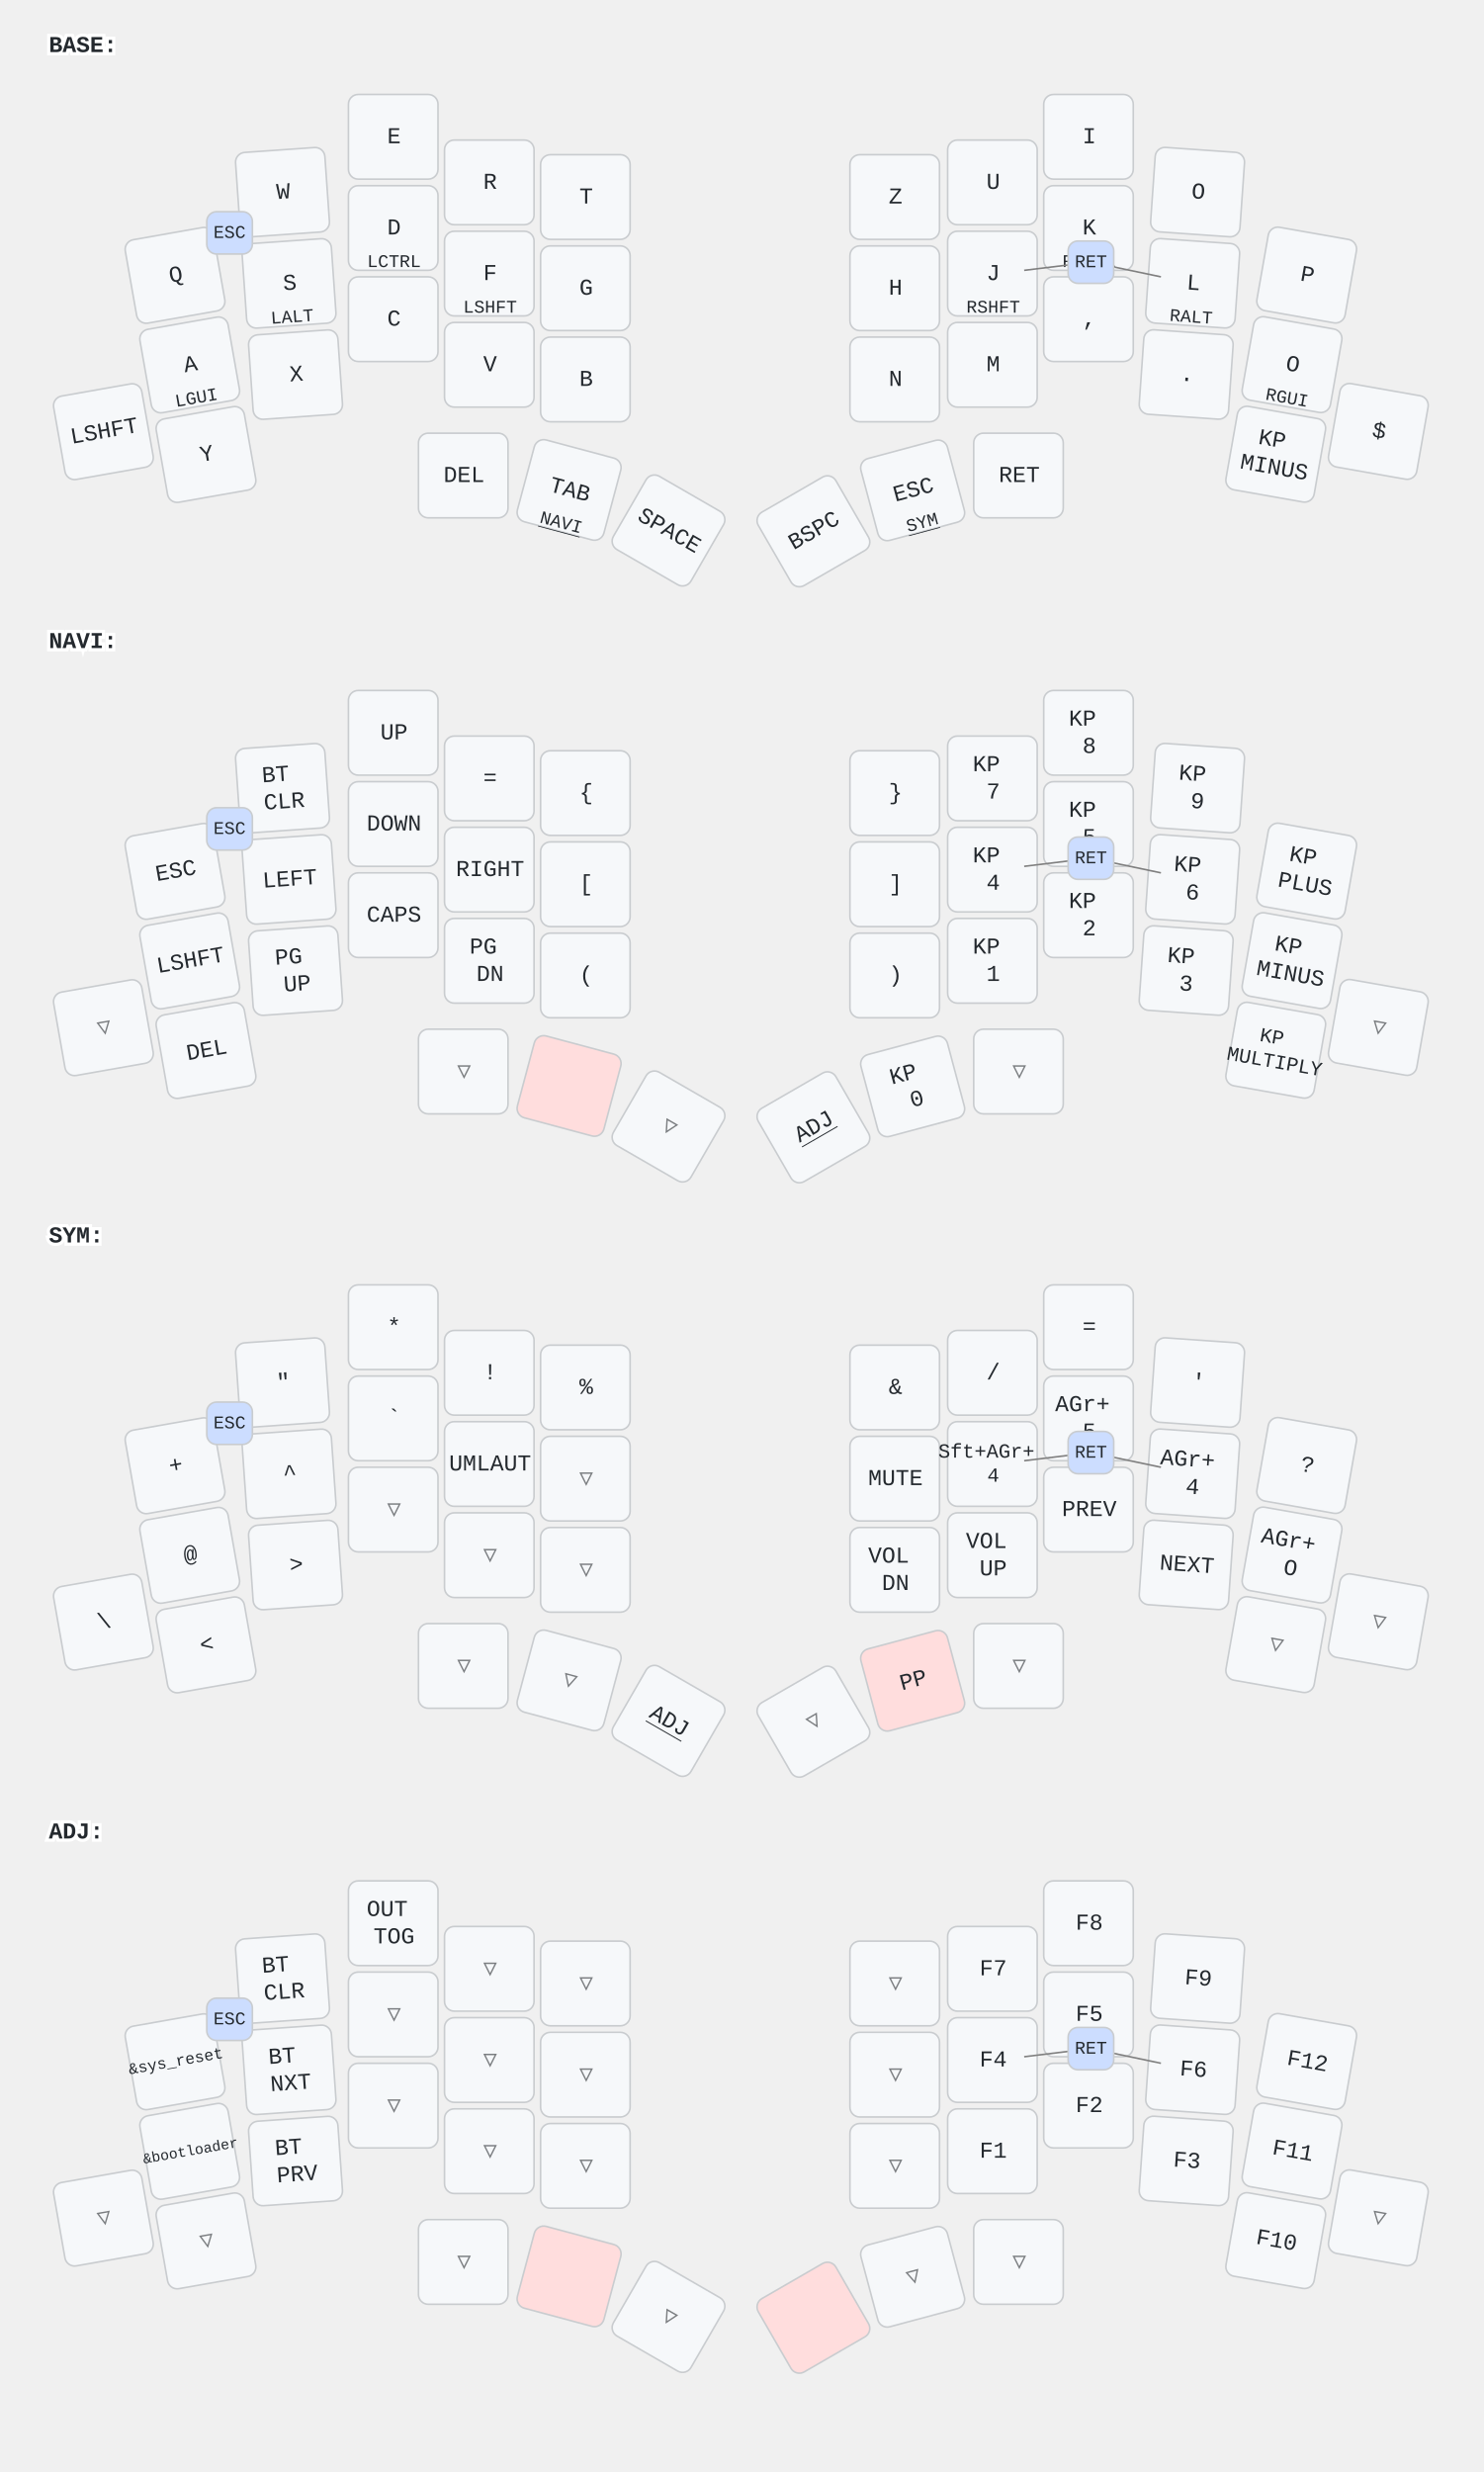
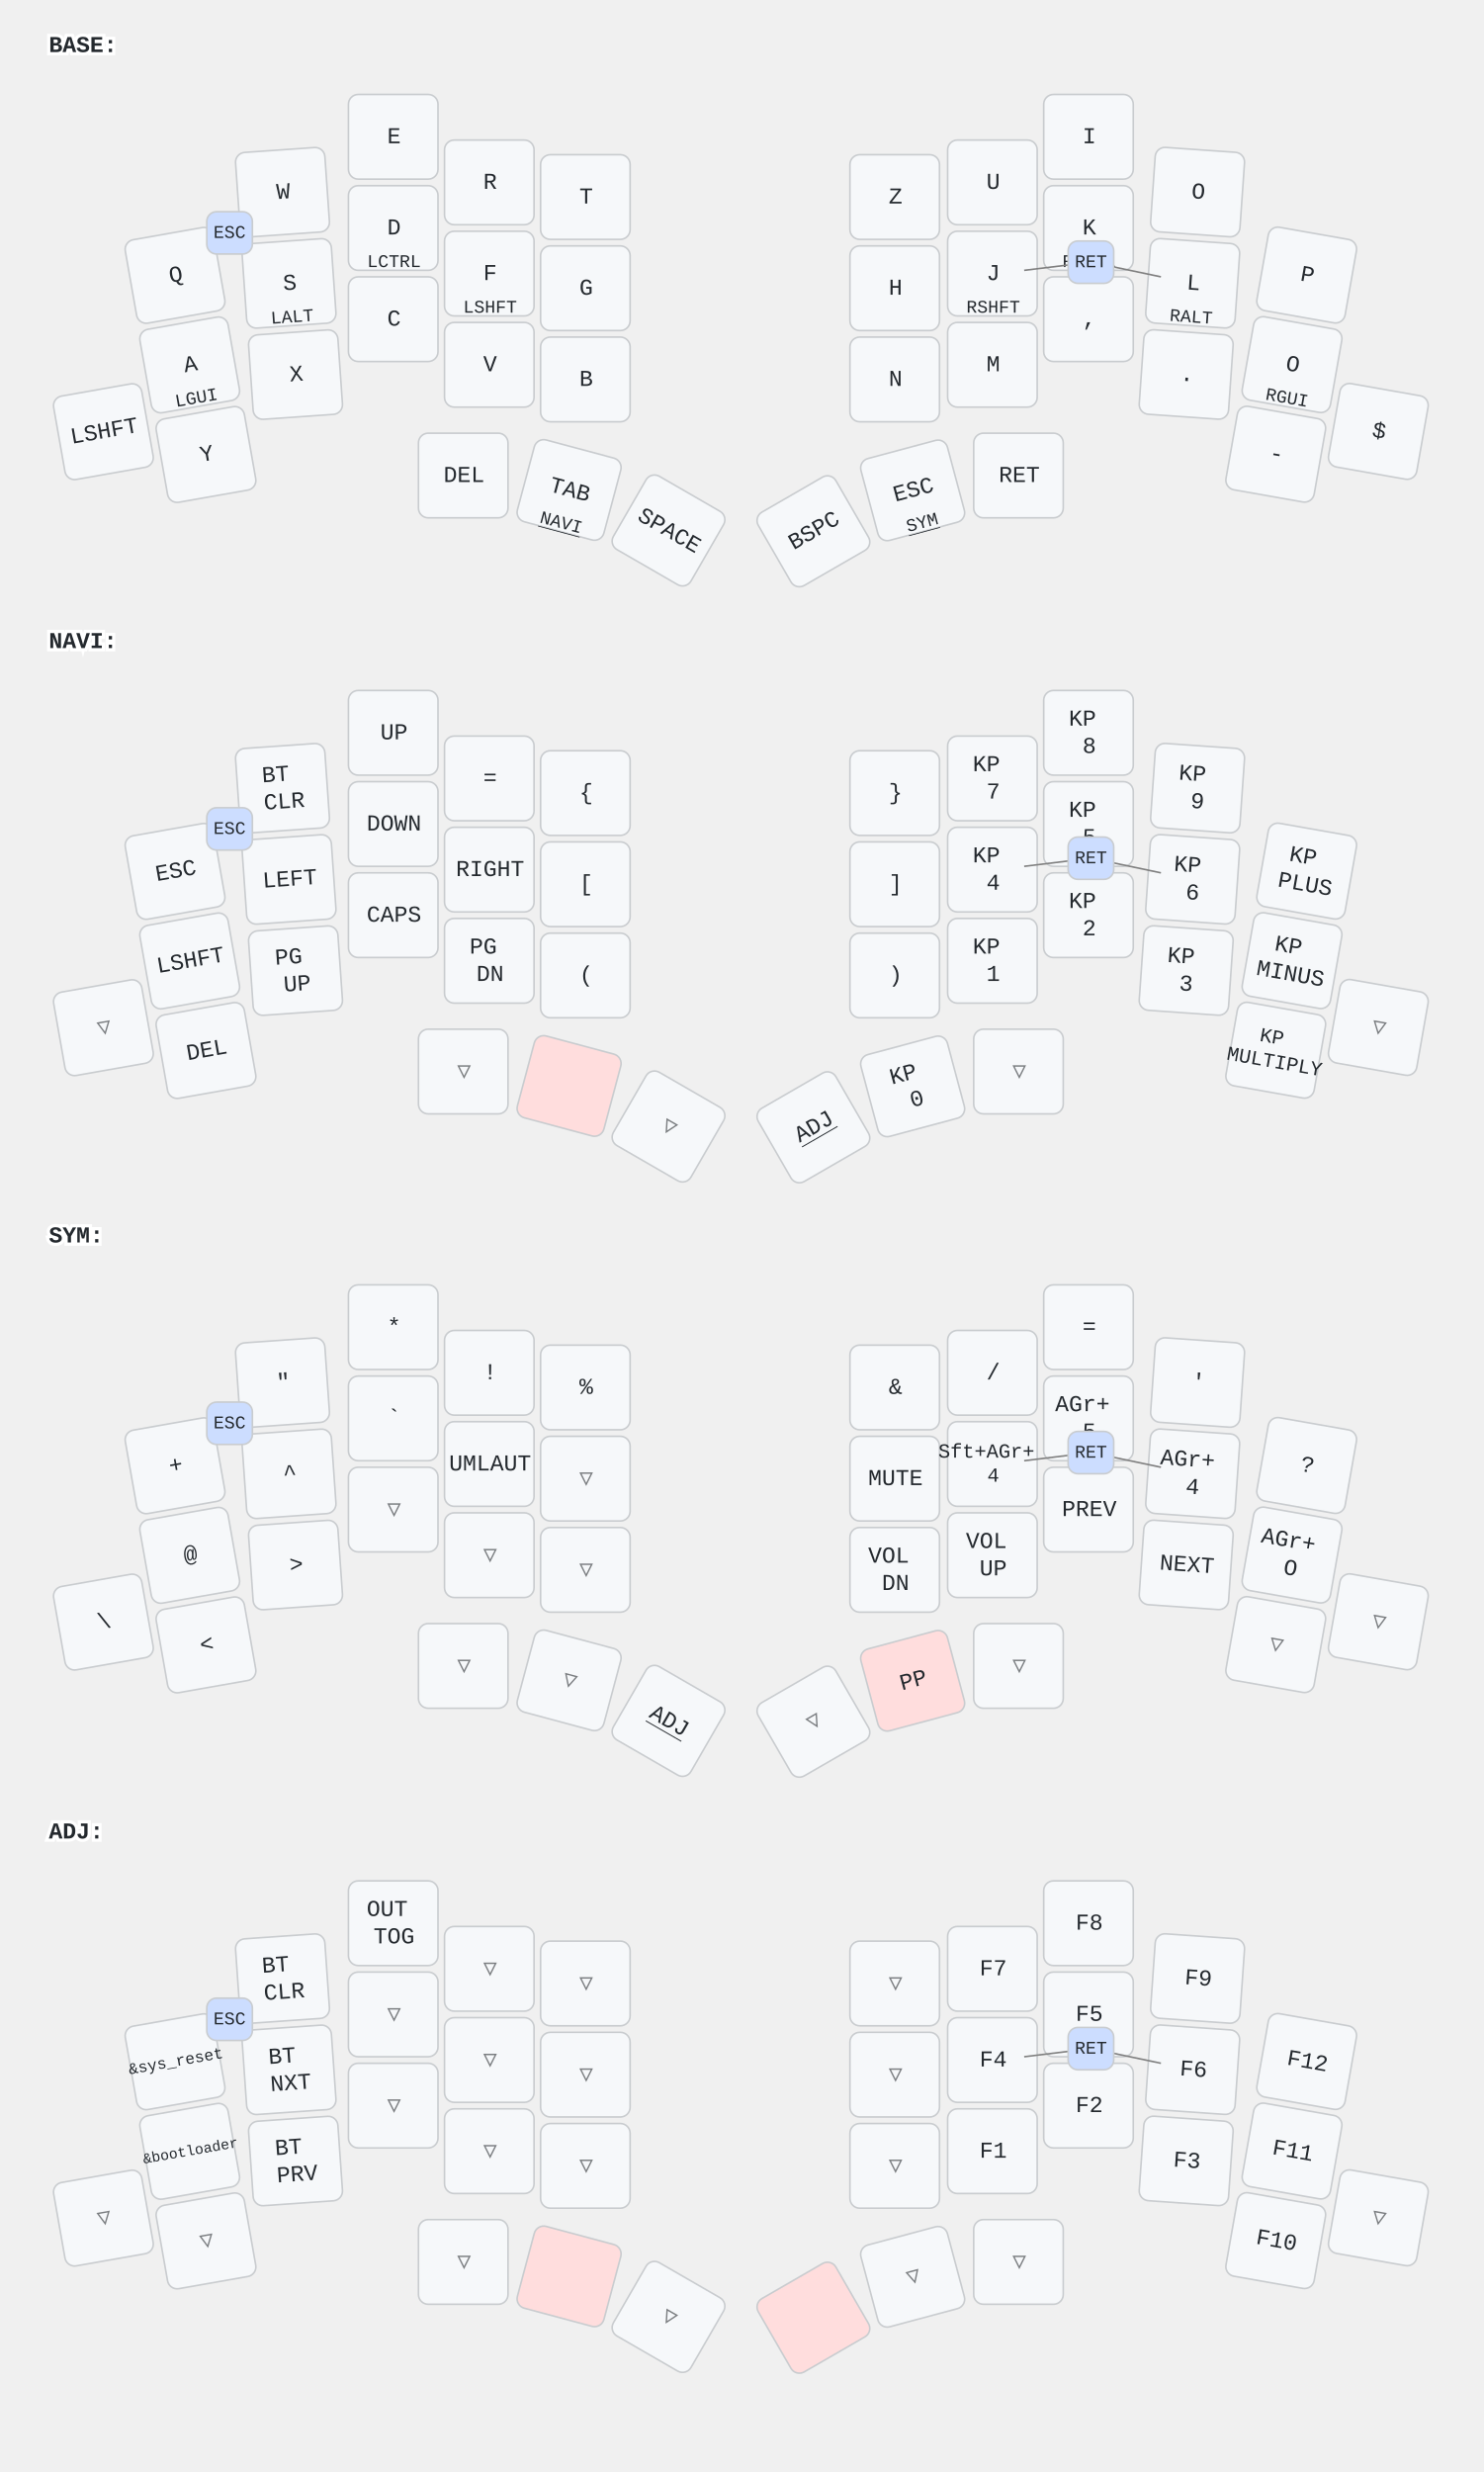
<svg xmlns="http://www.w3.org/2000/svg" width="911" height="1518" viewBox="0 0 911 1518" class="keymap">
  <style>/* inherit to force styles through use tags */
svg path {
    fill: inherit;
}

/* font and background color specifications */
svg.keymap {
    font-family: SFMono-Regular,Consolas,Liberation Mono,Menlo,monospace;
    font-size: 14px;
    font-kerning: normal;
    text-rendering: optimizeLegibility;
    fill: #24292e;
}

/* default key styling */
rect.key {
    fill: #f6f8fa;
}

rect.key, rect.combo {
    stroke: #c9cccf;
    stroke-width: 1;
}

/* default key side styling, only used is draw_key_sides is set */
rect.side {
    filter: brightness(90%);
}

/* color accent for combo boxes */
rect.combo, rect.combo-separate {
    fill: #cdf;
}

/* color accent for held keys */
rect.held, rect.combo.held {
    fill: #fdd;
}

/* color accent for ghost (optional) keys */
rect.ghost, rect.combo.ghost {
    stroke-dasharray: 4, 4;
    stroke-width: 2;
}

text {
    text-anchor: middle;
    dominant-baseline: middle;
}

/* styling for layer labels */
text.label {
    font-weight: bold;
    text-anchor: start;
    stroke: white;
    stroke-width: 4;
    paint-order: stroke;
}

/* styling for optional footer */
text.footer {
    text-anchor: end;
    dominant-baseline: auto;
    stroke: white;
    stroke-width: 4;
    paint-order: stroke;
}

/* styling for combo tap, and key hold/shifted label text */
text.combo, text.hold, text.shifted {
    font-size: 11px;
}

text.hold {
    text-anchor: middle;
    dominant-baseline: auto;
}

text.shifted {
    text-anchor: middle;
    dominant-baseline: hanging;
}

text.layer-activator {
    text-decoration: underline;
}

/* styling for hold/shifted label text in combo box */
text.combo.hold, text.combo.shifted {
    font-size: 8px;
}

/* lighter symbol for transparent keys */
text.trans {
    fill: #7b7e81;
}

/* styling for combo dendrons */
path.combo {
    stroke-width: 1;
    stroke: gray;
    fill: none;
}

/* Start Tabler Icons Cleanup */
/* cannot use height/width with glyphs */
.icon-tabler &gt; path {
    fill: inherit;
    stroke: inherit;
    stroke-width: 2;
}
/* hide tabler's default box */
.icon-tabler &gt; path[stroke="none"][fill="none"] {
    visibility: hidden;
}
/* End Tabler Icons Cleanup */
</style>
  <g transform="translate(30, 0)" class="layer-BASE">
    <text x="0" y="28" class="label" id="BASE">BASE:</text>
    <g transform="translate(0, 56)">
      <g transform="translate(78, 113) rotate(-10.0)" class="key keypos-0">
        <rect rx="6" ry="6" x="-28" y="-26" width="55" height="52" class="key" />
        <text x="0" y="0" class="key tap">Q</text>
      </g>
      <g transform="translate(144, 62) rotate(-4.0)" class="key keypos-1">
        <rect rx="6" ry="6" x="-28" y="-26" width="55" height="52" class="key" />
        <text x="0" y="0" class="key tap">W</text>
      </g>
      <g transform="translate(212, 28)" class="key keypos-2">
        <rect rx="6" ry="6" x="-28" y="-26" width="55" height="52" class="key" />
        <text x="0" y="0" class="key tap">E</text>
      </g>
      <g transform="translate(271, 56)" class="key keypos-3">
        <rect rx="6" ry="6" x="-28" y="-26" width="55" height="52" class="key" />
        <text x="0" y="0" class="key tap">R</text>
      </g>
      <g transform="translate(330, 65)" class="key keypos-4">
        <rect rx="6" ry="6" x="-28" y="-26" width="55" height="52" class="key" />
        <text x="0" y="0" class="key tap">T</text>
      </g>
      <g transform="translate(520, 65)" class="key keypos-5">
        <rect rx="6" ry="6" x="-28" y="-26" width="55" height="52" class="key" />
        <text x="0" y="0" class="key tap">Z</text>
      </g>
      <g transform="translate(580, 56)" class="key keypos-6">
        <rect rx="6" ry="6" x="-28" y="-26" width="55" height="52" class="key" />
        <text x="0" y="0" class="key tap">U</text>
      </g>
      <g transform="translate(639, 28)" class="key keypos-7">
        <rect rx="6" ry="6" x="-28" y="-26" width="55" height="52" class="key" />
        <text x="0" y="0" class="key tap">I</text>
      </g>
      <g transform="translate(706, 62) rotate(4.0)" class="key keypos-8">
        <rect rx="6" ry="6" x="-28" y="-26" width="55" height="52" class="key" />
        <text x="0" y="0" class="key tap">O</text>
      </g>
      <g transform="translate(773, 113) rotate(10.0)" class="key keypos-9">
        <rect rx="6" ry="6" x="-28" y="-26" width="55" height="52" class="key" />
        <text x="0" y="0" class="key tap">P</text>
      </g>
      <g transform="translate(87, 168) rotate(-10.0)" class="key keypos-10">
        <rect rx="6" ry="6" x="-28" y="-26" width="55" height="52" class="key" />
        <text x="0" y="0" class="key tap">A</text>
        <text x="0" y="24" class="key hold">LGUI</text>
      </g>
      <g transform="translate(148, 118) rotate(-4.0)" class="key keypos-11">
        <rect rx="6" ry="6" x="-28" y="-26" width="55" height="52" class="key" />
        <text x="0" y="0" class="key tap">S</text>
        <text x="0" y="24" class="key hold">LALT</text>
      </g>
      <g transform="translate(212, 84)" class="key keypos-12">
        <rect rx="6" ry="6" x="-28" y="-26" width="55" height="52" class="key" />
        <text x="0" y="0" class="key tap">D</text>
        <text x="0" y="24" class="key hold">LCTRL</text>
      </g>
      <g transform="translate(271, 112)" class="key keypos-13">
        <rect rx="6" ry="6" x="-28" y="-26" width="55" height="52" class="key" />
        <text x="0" y="0" class="key tap">F</text>
        <text x="0" y="24" class="key hold">LSHFT</text>
      </g>
      <g transform="translate(330, 121)" class="key keypos-14">
        <rect rx="6" ry="6" x="-28" y="-26" width="55" height="52" class="key" />
        <text x="0" y="0" class="key tap">G</text>
      </g>
      <g transform="translate(520, 121)" class="key keypos-15">
        <rect rx="6" ry="6" x="-28" y="-26" width="55" height="52" class="key" />
        <text x="0" y="0" class="key tap">H</text>
      </g>
      <g transform="translate(580, 112)" class="key keypos-16">
        <rect rx="6" ry="6" x="-28" y="-26" width="55" height="52" class="key" />
        <text x="0" y="0" class="key tap">J</text>
        <text x="0" y="24" class="key hold">RSHFT</text>
      </g>
      <g transform="translate(639, 84)" class="key keypos-17">
        <rect rx="6" ry="6" x="-28" y="-26" width="55" height="52" class="key" />
        <text x="0" y="0" class="key tap">K</text>
        <text x="0" y="24" class="key hold">RCTRL</text>
      </g>
      <g transform="translate(703, 118) rotate(4.0)" class="key keypos-18">
        <rect rx="6" ry="6" x="-28" y="-26" width="55" height="52" class="key" />
        <text x="0" y="0" class="key tap">L</text>
        <text x="0" y="24" class="key hold">RALT</text>
      </g>
      <g transform="translate(764, 168) rotate(10.0)" class="key keypos-19">
        <rect rx="6" ry="6" x="-28" y="-26" width="55" height="52" class="key" />
        <text x="0" y="0" class="key tap">O</text>
        <text x="0" y="24" class="key hold">RGUI</text>
      </g>
      <g transform="translate(34, 209) rotate(-10.0)" class="key keypos-20">
        <rect rx="6" ry="6" x="-28" y="-26" width="55" height="52" class="key" />
        <text x="0" y="0" class="key tap">LSHFT</text>
      </g>
      <g transform="translate(97, 223) rotate(-10.0)" class="key keypos-21">
        <rect rx="6" ry="6" x="-28" y="-26" width="55" height="52" class="key" />
        <text x="0" y="0" class="key tap">Y</text>
      </g>
      <g transform="translate(152, 174) rotate(-4.0)" class="key keypos-22">
        <rect rx="6" ry="6" x="-28" y="-26" width="55" height="52" class="key" />
        <text x="0" y="0" class="key tap">X</text>
      </g>
      <g transform="translate(212, 140)" class="key keypos-23">
        <rect rx="6" ry="6" x="-28" y="-26" width="55" height="52" class="key" />
        <text x="0" y="0" class="key tap">C</text>
      </g>
      <g transform="translate(271, 168)" class="key keypos-24">
        <rect rx="6" ry="6" x="-28" y="-26" width="55" height="52" class="key" />
        <text x="0" y="0" class="key tap">V</text>
      </g>
      <g transform="translate(330, 177)" class="key keypos-25">
        <rect rx="6" ry="6" x="-28" y="-26" width="55" height="52" class="key" />
        <text x="0" y="0" class="key tap">B</text>
      </g>
      <g transform="translate(520, 177)" class="key keypos-26">
        <rect rx="6" ry="6" x="-28" y="-26" width="55" height="52" class="key" />
        <text x="0" y="0" class="key tap">N</text>
      </g>
      <g transform="translate(580, 168)" class="key keypos-27">
        <rect rx="6" ry="6" x="-28" y="-26" width="55" height="52" class="key" />
        <text x="0" y="0" class="key tap">M</text>
      </g>
      <g transform="translate(639, 140)" class="key keypos-28">
        <rect rx="6" ry="6" x="-28" y="-26" width="55" height="52" class="key" />
        <text x="0" y="0" class="key tap">,</text>
      </g>
      <g transform="translate(699, 174) rotate(4.0)" class="key keypos-29">
        <rect rx="6" ry="6" x="-28" y="-26" width="55" height="52" class="key" />
        <text x="0" y="0" class="key tap">.</text>
      </g>
      <g transform="translate(754, 223) rotate(10.0)" class="key keypos-30">
        <rect rx="6" ry="6" x="-28" y="-26" width="55" height="52" class="key" />
-         <text x="0" y="0" class="key tap">
-           <tspan x="0" dy="-0.6em">KP</tspan>
-           <tspan x="0" dy="1.2em">MINUS</tspan>
-         </text>
+         <text x="0" y="0" class="key tap">-</text>
      </g>
      <g transform="translate(817, 209) rotate(10.0)" class="key keypos-31">
        <rect rx="6" ry="6" x="-28" y="-26" width="55" height="52" class="key" />
        <text x="0" y="0" class="key tap">$</text>
      </g>
      <g transform="translate(255, 236)" class="key keypos-32">
        <rect rx="6" ry="6" x="-28" y="-26" width="55" height="52" class="key" />
        <text x="0" y="0" class="key tap">DEL</text>
      </g>
      <g transform="translate(320, 245) rotate(15.0)" class="key keypos-33">
        <rect rx="6" ry="6" x="-28" y="-26" width="55" height="52" class="key" />
        <text x="0" y="0" class="key tap">TAB</text>
        <a href="#NAVI">
          <text x="0" y="24" class="key hold layer-activator">NAVI</text>
        </a>
      </g>
      <g transform="translate(381, 270) rotate(30.0)" class="key keypos-34">
        <rect rx="6" ry="6" x="-28" y="-26" width="55" height="52" class="key" />
        <text x="0" y="0" class="key tap">SPACE</text>
      </g>
      <g transform="translate(470, 270) rotate(-30.0)" class="key keypos-35">
        <rect rx="6" ry="6" x="-28" y="-26" width="55" height="52" class="key" />
        <text x="0" y="0" class="key tap">BSPC</text>
      </g>
      <g transform="translate(531, 245) rotate(-15.0)" class="key keypos-36">
        <rect rx="6" ry="6" x="-28" y="-26" width="55" height="52" class="key" />
        <text x="0" y="0" class="key tap">ESC</text>
        <a href="#SYM">
          <text x="0" y="24" class="key hold layer-activator">SYM</text>
        </a>
      </g>
      <g transform="translate(596, 236)" class="key keypos-37">
        <rect rx="6" ry="6" x="-28" y="-26" width="55" height="52" class="key" />
        <text x="0" y="0" class="key tap">RET</text>
      </g>
      <g class="combo combopos-0">
        <rect rx="6" ry="6" x="97" y="74" width="28" height="26" class="combo" />
        <text x="111" y="87" class="combo tap">ESC</text>
      </g>
      <g class="combo combopos-1">
        <path d="M640,105 l-41,5" class="combo" />
        <path d="M640,105 l43,9" class="combo" />
        <rect rx="6" ry="6" x="626" y="92" width="28" height="26" class="combo" />
        <text x="640" y="105" class="combo tap">RET</text>
      </g>
    </g>
  </g>
  <g transform="translate(30, 366)" class="layer-NAVI">
    <text x="0" y="28" class="label" id="NAVI">NAVI:</text>
    <g transform="translate(0, 56)">
      <g transform="translate(78, 113) rotate(-10.0)" class="key keypos-0">
        <rect rx="6" ry="6" x="-28" y="-26" width="55" height="52" class="key" />
        <text x="0" y="0" class="key tap">ESC</text>
      </g>
      <g transform="translate(144, 62) rotate(-4.0)" class="key keypos-1">
        <rect rx="6" ry="6" x="-28" y="-26" width="55" height="52" class="key" />
        <text x="0" y="0" class="key tap">
          <tspan x="0" dy="-0.6em">BT</tspan>
          <tspan x="0" dy="1.2em">CLR</tspan>
        </text>
      </g>
      <g transform="translate(212, 28)" class="key keypos-2">
        <rect rx="6" ry="6" x="-28" y="-26" width="55" height="52" class="key" />
        <text x="0" y="0" class="key tap">UP</text>
      </g>
      <g transform="translate(271, 56)" class="key keypos-3">
        <rect rx="6" ry="6" x="-28" y="-26" width="55" height="52" class="key" />
        <text x="0" y="0" class="key tap">=</text>
      </g>
      <g transform="translate(330, 65)" class="key keypos-4">
        <rect rx="6" ry="6" x="-28" y="-26" width="55" height="52" class="key" />
        <text x="0" y="0" class="key tap">{</text>
      </g>
      <g transform="translate(520, 65)" class="key keypos-5">
        <rect rx="6" ry="6" x="-28" y="-26" width="55" height="52" class="key" />
        <text x="0" y="0" class="key tap">}</text>
      </g>
      <g transform="translate(580, 56)" class="key keypos-6">
        <rect rx="6" ry="6" x="-28" y="-26" width="55" height="52" class="key" />
        <text x="0" y="0" class="key tap">
          <tspan x="0" dy="-0.6em">KP</tspan>
          <tspan x="0" dy="1.2em">7</tspan>
        </text>
      </g>
      <g transform="translate(639, 28)" class="key keypos-7">
        <rect rx="6" ry="6" x="-28" y="-26" width="55" height="52" class="key" />
        <text x="0" y="0" class="key tap">
          <tspan x="0" dy="-0.6em">KP</tspan>
          <tspan x="0" dy="1.2em">8</tspan>
        </text>
      </g>
      <g transform="translate(706, 62) rotate(4.0)" class="key keypos-8">
        <rect rx="6" ry="6" x="-28" y="-26" width="55" height="52" class="key" />
        <text x="0" y="0" class="key tap">
          <tspan x="0" dy="-0.6em">KP</tspan>
          <tspan x="0" dy="1.2em">9</tspan>
        </text>
      </g>
      <g transform="translate(773, 113) rotate(10.0)" class="key keypos-9">
        <rect rx="6" ry="6" x="-28" y="-26" width="55" height="52" class="key" />
        <text x="0" y="0" class="key tap">
          <tspan x="0" dy="-0.6em">KP</tspan>
          <tspan x="0" dy="1.2em">PLUS</tspan>
        </text>
      </g>
      <g transform="translate(87, 168) rotate(-10.0)" class="key keypos-10">
        <rect rx="6" ry="6" x="-28" y="-26" width="55" height="52" class="key" />
        <text x="0" y="0" class="key tap">LSHFT</text>
      </g>
      <g transform="translate(148, 118) rotate(-4.0)" class="key keypos-11">
        <rect rx="6" ry="6" x="-28" y="-26" width="55" height="52" class="key" />
        <text x="0" y="0" class="key tap">LEFT</text>
      </g>
      <g transform="translate(212, 84)" class="key keypos-12">
        <rect rx="6" ry="6" x="-28" y="-26" width="55" height="52" class="key" />
        <text x="0" y="0" class="key tap">DOWN</text>
      </g>
      <g transform="translate(271, 112)" class="key keypos-13">
        <rect rx="6" ry="6" x="-28" y="-26" width="55" height="52" class="key" />
        <text x="0" y="0" class="key tap">RIGHT</text>
      </g>
      <g transform="translate(330, 121)" class="key keypos-14">
        <rect rx="6" ry="6" x="-28" y="-26" width="55" height="52" class="key" />
        <text x="0" y="0" class="key tap">[</text>
      </g>
      <g transform="translate(520, 121)" class="key keypos-15">
        <rect rx="6" ry="6" x="-28" y="-26" width="55" height="52" class="key" />
        <text x="0" y="0" class="key tap">]</text>
      </g>
      <g transform="translate(580, 112)" class="key keypos-16">
        <rect rx="6" ry="6" x="-28" y="-26" width="55" height="52" class="key" />
        <text x="0" y="0" class="key tap">
          <tspan x="0" dy="-0.6em">KP</tspan>
          <tspan x="0" dy="1.2em">4</tspan>
        </text>
      </g>
      <g transform="translate(639, 84)" class="key keypos-17">
        <rect rx="6" ry="6" x="-28" y="-26" width="55" height="52" class="key" />
        <text x="0" y="0" class="key tap">
          <tspan x="0" dy="-0.6em">KP</tspan>
          <tspan x="0" dy="1.2em">5</tspan>
        </text>
      </g>
      <g transform="translate(703, 118) rotate(4.0)" class="key keypos-18">
        <rect rx="6" ry="6" x="-28" y="-26" width="55" height="52" class="key" />
        <text x="0" y="0" class="key tap">
          <tspan x="0" dy="-0.6em">KP</tspan>
          <tspan x="0" dy="1.2em">6</tspan>
        </text>
      </g>
      <g transform="translate(764, 168) rotate(10.0)" class="key keypos-19">
        <rect rx="6" ry="6" x="-28" y="-26" width="55" height="52" class="key" />
        <text x="0" y="0" class="key tap">
          <tspan x="0" dy="-0.6em">KP</tspan>
          <tspan x="0" dy="1.2em">MINUS</tspan>
        </text>
      </g>
      <g transform="translate(34, 209) rotate(-10.0)" class="key trans keypos-20">
        <rect rx="6" ry="6" x="-28" y="-26" width="55" height="52" class="key trans" />
        <text x="0" y="0" class="key trans tap">▽</text>
      </g>
      <g transform="translate(97, 223) rotate(-10.0)" class="key keypos-21">
        <rect rx="6" ry="6" x="-28" y="-26" width="55" height="52" class="key" />
        <text x="0" y="0" class="key tap">DEL</text>
      </g>
      <g transform="translate(152, 174) rotate(-4.0)" class="key keypos-22">
        <rect rx="6" ry="6" x="-28" y="-26" width="55" height="52" class="key" />
        <text x="0" y="0" class="key tap">
          <tspan x="0" dy="-0.6em">PG</tspan>
          <tspan x="0" dy="1.2em">UP</tspan>
        </text>
      </g>
      <g transform="translate(212, 140)" class="key keypos-23">
        <rect rx="6" ry="6" x="-28" y="-26" width="55" height="52" class="key" />
        <text x="0" y="0" class="key tap">CAPS</text>
      </g>
      <g transform="translate(271, 168)" class="key keypos-24">
        <rect rx="6" ry="6" x="-28" y="-26" width="55" height="52" class="key" />
        <text x="0" y="0" class="key tap">
          <tspan x="0" dy="-0.6em">PG</tspan>
          <tspan x="0" dy="1.2em">DN</tspan>
        </text>
      </g>
      <g transform="translate(330, 177)" class="key keypos-25">
        <rect rx="6" ry="6" x="-28" y="-26" width="55" height="52" class="key" />
        <text x="0" y="0" class="key tap">(</text>
      </g>
      <g transform="translate(520, 177)" class="key keypos-26">
        <rect rx="6" ry="6" x="-28" y="-26" width="55" height="52" class="key" />
        <text x="0" y="0" class="key tap">)</text>
      </g>
      <g transform="translate(580, 168)" class="key keypos-27">
        <rect rx="6" ry="6" x="-28" y="-26" width="55" height="52" class="key" />
        <text x="0" y="0" class="key tap">
          <tspan x="0" dy="-0.6em">KP</tspan>
          <tspan x="0" dy="1.2em">1</tspan>
        </text>
      </g>
      <g transform="translate(639, 140)" class="key keypos-28">
        <rect rx="6" ry="6" x="-28" y="-26" width="55" height="52" class="key" />
        <text x="0" y="0" class="key tap">
          <tspan x="0" dy="-0.6em">KP</tspan>
          <tspan x="0" dy="1.2em">2</tspan>
        </text>
      </g>
      <g transform="translate(699, 174) rotate(4.0)" class="key keypos-29">
        <rect rx="6" ry="6" x="-28" y="-26" width="55" height="52" class="key" />
        <text x="0" y="0" class="key tap">
          <tspan x="0" dy="-0.6em">KP</tspan>
          <tspan x="0" dy="1.2em">3</tspan>
        </text>
      </g>
      <g transform="translate(754, 223) rotate(10.0)" class="key keypos-30">
        <rect rx="6" ry="6" x="-28" y="-26" width="55" height="52" class="key" />
        <text x="0" y="0" class="key tap">
          <tspan x="0" dy="-0.6em" style="font-size: 88%">KP</tspan>
          <tspan x="0" dy="1.2em" style="font-size: 88%">MULTIPLY</tspan>
        </text>
      </g>
      <g transform="translate(817, 209) rotate(10.0)" class="key trans keypos-31">
        <rect rx="6" ry="6" x="-28" y="-26" width="55" height="52" class="key trans" />
        <text x="0" y="0" class="key trans tap">▽</text>
      </g>
      <g transform="translate(255, 236)" class="key trans keypos-32">
        <rect rx="6" ry="6" x="-28" y="-26" width="55" height="52" class="key trans" />
        <text x="0" y="0" class="key trans tap">▽</text>
      </g>
      <g transform="translate(320, 245) rotate(15.0)" class="key held keypos-33">
        <rect rx="6" ry="6" x="-28" y="-26" width="55" height="52" class="key held" />
      </g>
      <g transform="translate(381, 270) rotate(30.0)" class="key trans keypos-34">
        <rect rx="6" ry="6" x="-28" y="-26" width="55" height="52" class="key trans" />
        <text x="0" y="0" class="key trans tap">▽</text>
      </g>
      <g transform="translate(470, 270) rotate(-30.0)" class="key keypos-35">
        <rect rx="6" ry="6" x="-28" y="-26" width="55" height="52" class="key" />
        <a href="#ADJ">
          <text x="0" y="0" class="key tap layer-activator">ADJ</text>
        </a>
      </g>
      <g transform="translate(531, 245) rotate(-15.0)" class="key keypos-36">
        <rect rx="6" ry="6" x="-28" y="-26" width="55" height="52" class="key" />
        <text x="0" y="0" class="key tap">
          <tspan x="0" dy="-0.6em">KP</tspan>
          <tspan x="0" dy="1.2em">0</tspan>
        </text>
      </g>
      <g transform="translate(596, 236)" class="key trans keypos-37">
        <rect rx="6" ry="6" x="-28" y="-26" width="55" height="52" class="key trans" />
        <text x="0" y="0" class="key trans tap">▽</text>
      </g>
      <g class="combo combopos-0">
        <rect rx="6" ry="6" x="97" y="74" width="28" height="26" class="combo" />
        <text x="111" y="87" class="combo tap">ESC</text>
      </g>
      <g class="combo combopos-1">
        <path d="M640,105 l-41,5" class="combo" />
        <path d="M640,105 l43,9" class="combo" />
        <rect rx="6" ry="6" x="626" y="92" width="28" height="26" class="combo" />
        <text x="640" y="105" class="combo tap">RET</text>
      </g>
    </g>
  </g>
  <g transform="translate(30, 731)" class="layer-SYM">
    <text x="0" y="28" class="label" id="SYM">SYM:</text>
    <g transform="translate(0, 56)">
      <g transform="translate(78, 113) rotate(-10.0)" class="key keypos-0">
        <rect rx="6" ry="6" x="-28" y="-26" width="55" height="52" class="key" />
        <text x="0" y="0" class="key tap">+</text>
      </g>
      <g transform="translate(144, 62) rotate(-4.0)" class="key keypos-1">
        <rect rx="6" ry="6" x="-28" y="-26" width="55" height="52" class="key" />
        <text x="0" y="0" class="key tap">"</text>
      </g>
      <g transform="translate(212, 28)" class="key keypos-2">
        <rect rx="6" ry="6" x="-28" y="-26" width="55" height="52" class="key" />
        <text x="0" y="0" class="key tap">*</text>
      </g>
      <g transform="translate(271, 56)" class="key keypos-3">
        <rect rx="6" ry="6" x="-28" y="-26" width="55" height="52" class="key" />
        <text x="0" y="0" class="key tap">!</text>
      </g>
      <g transform="translate(330, 65)" class="key keypos-4">
        <rect rx="6" ry="6" x="-28" y="-26" width="55" height="52" class="key" />
        <text x="0" y="0" class="key tap">%</text>
      </g>
      <g transform="translate(520, 65)" class="key keypos-5">
        <rect rx="6" ry="6" x="-28" y="-26" width="55" height="52" class="key" />
        <text x="0" y="0" class="key tap">&amp;</text>
      </g>
      <g transform="translate(580, 56)" class="key keypos-6">
        <rect rx="6" ry="6" x="-28" y="-26" width="55" height="52" class="key" />
        <text x="0" y="0" class="key tap">/</text>
      </g>
      <g transform="translate(639, 28)" class="key keypos-7">
        <rect rx="6" ry="6" x="-28" y="-26" width="55" height="52" class="key" />
        <text x="0" y="0" class="key tap">=</text>
      </g>
      <g transform="translate(706, 62) rotate(4.0)" class="key keypos-8">
        <rect rx="6" ry="6" x="-28" y="-26" width="55" height="52" class="key" />
        <text x="0" y="0" class="key tap">'</text>
      </g>
      <g transform="translate(773, 113) rotate(10.0)" class="key keypos-9">
        <rect rx="6" ry="6" x="-28" y="-26" width="55" height="52" class="key" />
        <text x="0" y="0" class="key tap">?</text>
      </g>
      <g transform="translate(87, 168) rotate(-10.0)" class="key keypos-10">
        <rect rx="6" ry="6" x="-28" y="-26" width="55" height="52" class="key" />
        <text x="0" y="0" class="key tap">@</text>
      </g>
      <g transform="translate(148, 118) rotate(-4.0)" class="key keypos-11">
        <rect rx="6" ry="6" x="-28" y="-26" width="55" height="52" class="key" />
        <text x="0" y="0" class="key tap">^</text>
      </g>
      <g transform="translate(212, 84)" class="key keypos-12">
        <rect rx="6" ry="6" x="-28" y="-26" width="55" height="52" class="key" />
        <text x="0" y="0" class="key tap">`</text>
      </g>
      <g transform="translate(271, 112)" class="key keypos-13">
        <rect rx="6" ry="6" x="-28" y="-26" width="55" height="52" class="key" />
        <text x="0" y="0" class="key tap">UMLAUT</text>
      </g>
      <g transform="translate(330, 121)" class="key trans keypos-14">
        <rect rx="6" ry="6" x="-28" y="-26" width="55" height="52" class="key trans" />
        <text x="0" y="0" class="key trans tap">▽</text>
      </g>
      <g transform="translate(520, 121)" class="key keypos-15">
        <rect rx="6" ry="6" x="-28" y="-26" width="55" height="52" class="key" />
        <text x="0" y="0" class="key tap">MUTE</text>
      </g>
      <g transform="translate(580, 112)" class="key keypos-16">
        <rect rx="6" ry="6" x="-28" y="-26" width="55" height="52" class="key" />
        <text x="0" y="0" class="key tap">
          <tspan x="0" dy="-0.6em" style="font-size: 88%">Sft+AGr+</tspan>
          <tspan x="0" dy="1.2em" style="font-size: 88%">4</tspan>
        </text>
      </g>
      <g transform="translate(639, 84)" class="key keypos-17">
        <rect rx="6" ry="6" x="-28" y="-26" width="55" height="52" class="key" />
        <text x="0" y="0" class="key tap">
          <tspan x="0" dy="-0.6em">AGr+</tspan>
          <tspan x="0" dy="1.2em">5</tspan>
        </text>
      </g>
      <g transform="translate(703, 118) rotate(4.0)" class="key keypos-18">
        <rect rx="6" ry="6" x="-28" y="-26" width="55" height="52" class="key" />
        <text x="0" y="0" class="key tap">
          <tspan x="0" dy="-0.6em">AGr+</tspan>
          <tspan x="0" dy="1.2em">4</tspan>
        </text>
      </g>
      <g transform="translate(764, 168) rotate(10.0)" class="key keypos-19">
        <rect rx="6" ry="6" x="-28" y="-26" width="55" height="52" class="key" />
        <text x="0" y="0" class="key tap">
          <tspan x="0" dy="-0.6em">AGr+</tspan>
          <tspan x="0" dy="1.2em">O</tspan>
        </text>
      </g>
      <g transform="translate(34, 209) rotate(-10.0)" class="key keypos-20">
        <rect rx="6" ry="6" x="-28" y="-26" width="55" height="52" class="key" />
        <text x="0" y="0" class="key tap">\</text>
      </g>
      <g transform="translate(97, 223) rotate(-10.0)" class="key keypos-21">
        <rect rx="6" ry="6" x="-28" y="-26" width="55" height="52" class="key" />
        <text x="0" y="0" class="key tap">&lt;</text>
      </g>
      <g transform="translate(152, 174) rotate(-4.0)" class="key keypos-22">
        <rect rx="6" ry="6" x="-28" y="-26" width="55" height="52" class="key" />
        <text x="0" y="0" class="key tap">&gt;</text>
      </g>
      <g transform="translate(212, 140)" class="key trans keypos-23">
        <rect rx="6" ry="6" x="-28" y="-26" width="55" height="52" class="key trans" />
        <text x="0" y="0" class="key trans tap">▽</text>
      </g>
      <g transform="translate(271, 168)" class="key trans keypos-24">
        <rect rx="6" ry="6" x="-28" y="-26" width="55" height="52" class="key trans" />
        <text x="0" y="0" class="key trans tap">▽</text>
      </g>
      <g transform="translate(330, 177)" class="key trans keypos-25">
        <rect rx="6" ry="6" x="-28" y="-26" width="55" height="52" class="key trans" />
        <text x="0" y="0" class="key trans tap">▽</text>
      </g>
      <g transform="translate(520, 177)" class="key keypos-26">
        <rect rx="6" ry="6" x="-28" y="-26" width="55" height="52" class="key" />
        <text x="0" y="0" class="key tap">
          <tspan x="0" dy="-0.6em">VOL</tspan>
          <tspan x="0" dy="1.2em">DN</tspan>
        </text>
      </g>
      <g transform="translate(580, 168)" class="key keypos-27">
        <rect rx="6" ry="6" x="-28" y="-26" width="55" height="52" class="key" />
        <text x="0" y="0" class="key tap">
          <tspan x="0" dy="-0.6em">VOL</tspan>
          <tspan x="0" dy="1.2em">UP</tspan>
        </text>
      </g>
      <g transform="translate(639, 140)" class="key keypos-28">
        <rect rx="6" ry="6" x="-28" y="-26" width="55" height="52" class="key" />
        <text x="0" y="0" class="key tap">PREV</text>
      </g>
      <g transform="translate(699, 174) rotate(4.0)" class="key keypos-29">
        <rect rx="6" ry="6" x="-28" y="-26" width="55" height="52" class="key" />
        <text x="0" y="0" class="key tap">NEXT</text>
      </g>
      <g transform="translate(754, 223) rotate(10.0)" class="key trans keypos-30">
        <rect rx="6" ry="6" x="-28" y="-26" width="55" height="52" class="key trans" />
        <text x="0" y="0" class="key trans tap">▽</text>
      </g>
      <g transform="translate(817, 209) rotate(10.0)" class="key trans keypos-31">
        <rect rx="6" ry="6" x="-28" y="-26" width="55" height="52" class="key trans" />
        <text x="0" y="0" class="key trans tap">▽</text>
      </g>
      <g transform="translate(255, 236)" class="key trans keypos-32">
        <rect rx="6" ry="6" x="-28" y="-26" width="55" height="52" class="key trans" />
        <text x="0" y="0" class="key trans tap">▽</text>
      </g>
      <g transform="translate(320, 245) rotate(15.0)" class="key trans keypos-33">
        <rect rx="6" ry="6" x="-28" y="-26" width="55" height="52" class="key trans" />
        <text x="0" y="0" class="key trans tap">▽</text>
      </g>
      <g transform="translate(381, 270) rotate(30.0)" class="key keypos-34">
        <rect rx="6" ry="6" x="-28" y="-26" width="55" height="52" class="key" />
        <a href="#ADJ">
          <text x="0" y="0" class="key tap layer-activator">ADJ</text>
        </a>
      </g>
      <g transform="translate(470, 270) rotate(-30.0)" class="key trans keypos-35">
        <rect rx="6" ry="6" x="-28" y="-26" width="55" height="52" class="key trans" />
        <text x="0" y="0" class="key trans tap">▽</text>
      </g>
      <g transform="translate(531, 245) rotate(-15.0)" class="key held keypos-36">
        <rect rx="6" ry="6" x="-28" y="-26" width="55" height="52" class="key held" />
        <text x="0" y="0" class="key held tap">PP</text>
      </g>
      <g transform="translate(596, 236)" class="key trans keypos-37">
        <rect rx="6" ry="6" x="-28" y="-26" width="55" height="52" class="key trans" />
        <text x="0" y="0" class="key trans tap">▽</text>
      </g>
      <g class="combo combopos-0">
        <rect rx="6" ry="6" x="97" y="74" width="28" height="26" class="combo" />
        <text x="111" y="87" class="combo tap">ESC</text>
      </g>
      <g class="combo combopos-1">
        <path d="M640,105 l-41,5" class="combo" />
        <path d="M640,105 l43,9" class="combo" />
        <rect rx="6" ry="6" x="626" y="92" width="28" height="26" class="combo" />
        <text x="640" y="105" class="combo tap">RET</text>
      </g>
    </g>
  </g>
  <g transform="translate(30, 1097)" class="layer-ADJ">
    <text x="0" y="28" class="label" id="ADJ">ADJ:</text>
    <g transform="translate(0, 56)">
      <g transform="translate(78, 113) rotate(-10.0)" class="key keypos-0">
        <rect rx="6" ry="6" x="-28" y="-26" width="55" height="52" class="key" />
        <text x="0" y="0" class="key tap">
          <tspan style="font-size: 70%">&amp;sys_reset</tspan>
        </text>
      </g>
      <g transform="translate(144, 62) rotate(-4.0)" class="key keypos-1">
        <rect rx="6" ry="6" x="-28" y="-26" width="55" height="52" class="key" />
        <text x="0" y="0" class="key tap">
          <tspan x="0" dy="-0.6em">BT</tspan>
          <tspan x="0" dy="1.2em">CLR</tspan>
        </text>
      </g>
      <g transform="translate(212, 28)" class="key keypos-2">
        <rect rx="6" ry="6" x="-28" y="-26" width="55" height="52" class="key" />
        <text x="0" y="0" class="key tap">
          <tspan x="0" dy="-0.6em">OUT</tspan>
          <tspan x="0" dy="1.2em">TOG</tspan>
        </text>
      </g>
      <g transform="translate(271, 56)" class="key trans keypos-3">
        <rect rx="6" ry="6" x="-28" y="-26" width="55" height="52" class="key trans" />
        <text x="0" y="0" class="key trans tap">▽</text>
      </g>
      <g transform="translate(330, 65)" class="key trans keypos-4">
        <rect rx="6" ry="6" x="-28" y="-26" width="55" height="52" class="key trans" />
        <text x="0" y="0" class="key trans tap">▽</text>
      </g>
      <g transform="translate(520, 65)" class="key trans keypos-5">
        <rect rx="6" ry="6" x="-28" y="-26" width="55" height="52" class="key trans" />
        <text x="0" y="0" class="key trans tap">▽</text>
      </g>
      <g transform="translate(580, 56)" class="key keypos-6">
        <rect rx="6" ry="6" x="-28" y="-26" width="55" height="52" class="key" />
        <text x="0" y="0" class="key tap">F7</text>
      </g>
      <g transform="translate(639, 28)" class="key keypos-7">
        <rect rx="6" ry="6" x="-28" y="-26" width="55" height="52" class="key" />
        <text x="0" y="0" class="key tap">F8</text>
      </g>
      <g transform="translate(706, 62) rotate(4.0)" class="key keypos-8">
        <rect rx="6" ry="6" x="-28" y="-26" width="55" height="52" class="key" />
        <text x="0" y="0" class="key tap">F9</text>
      </g>
      <g transform="translate(773, 113) rotate(10.0)" class="key keypos-9">
        <rect rx="6" ry="6" x="-28" y="-26" width="55" height="52" class="key" />
        <text x="0" y="0" class="key tap">F12</text>
      </g>
      <g transform="translate(87, 168) rotate(-10.0)" class="key keypos-10">
        <rect rx="6" ry="6" x="-28" y="-26" width="55" height="52" class="key" />
        <text x="0" y="0" class="key tap">
          <tspan style="font-size: 64%">&amp;bootloader</tspan>
        </text>
      </g>
      <g transform="translate(148, 118) rotate(-4.0)" class="key keypos-11">
        <rect rx="6" ry="6" x="-28" y="-26" width="55" height="52" class="key" />
        <text x="0" y="0" class="key tap">
          <tspan x="0" dy="-0.6em">BT</tspan>
          <tspan x="0" dy="1.2em">NXT</tspan>
        </text>
      </g>
      <g transform="translate(212, 84)" class="key trans keypos-12">
        <rect rx="6" ry="6" x="-28" y="-26" width="55" height="52" class="key trans" />
        <text x="0" y="0" class="key trans tap">▽</text>
      </g>
      <g transform="translate(271, 112)" class="key trans keypos-13">
        <rect rx="6" ry="6" x="-28" y="-26" width="55" height="52" class="key trans" />
        <text x="0" y="0" class="key trans tap">▽</text>
      </g>
      <g transform="translate(330, 121)" class="key trans keypos-14">
        <rect rx="6" ry="6" x="-28" y="-26" width="55" height="52" class="key trans" />
        <text x="0" y="0" class="key trans tap">▽</text>
      </g>
      <g transform="translate(520, 121)" class="key trans keypos-15">
        <rect rx="6" ry="6" x="-28" y="-26" width="55" height="52" class="key trans" />
        <text x="0" y="0" class="key trans tap">▽</text>
      </g>
      <g transform="translate(580, 112)" class="key keypos-16">
        <rect rx="6" ry="6" x="-28" y="-26" width="55" height="52" class="key" />
        <text x="0" y="0" class="key tap">F4</text>
      </g>
      <g transform="translate(639, 84)" class="key keypos-17">
        <rect rx="6" ry="6" x="-28" y="-26" width="55" height="52" class="key" />
        <text x="0" y="0" class="key tap">F5</text>
      </g>
      <g transform="translate(703, 118) rotate(4.0)" class="key keypos-18">
        <rect rx="6" ry="6" x="-28" y="-26" width="55" height="52" class="key" />
        <text x="0" y="0" class="key tap">F6</text>
      </g>
      <g transform="translate(764, 168) rotate(10.0)" class="key keypos-19">
        <rect rx="6" ry="6" x="-28" y="-26" width="55" height="52" class="key" />
        <text x="0" y="0" class="key tap">F11</text>
      </g>
      <g transform="translate(34, 209) rotate(-10.0)" class="key trans keypos-20">
        <rect rx="6" ry="6" x="-28" y="-26" width="55" height="52" class="key trans" />
        <text x="0" y="0" class="key trans tap">▽</text>
      </g>
      <g transform="translate(97, 223) rotate(-10.0)" class="key trans keypos-21">
        <rect rx="6" ry="6" x="-28" y="-26" width="55" height="52" class="key trans" />
        <text x="0" y="0" class="key trans tap">▽</text>
      </g>
      <g transform="translate(152, 174) rotate(-4.0)" class="key keypos-22">
        <rect rx="6" ry="6" x="-28" y="-26" width="55" height="52" class="key" />
        <text x="0" y="0" class="key tap">
          <tspan x="0" dy="-0.6em">BT</tspan>
          <tspan x="0" dy="1.2em">PRV</tspan>
        </text>
      </g>
      <g transform="translate(212, 140)" class="key trans keypos-23">
        <rect rx="6" ry="6" x="-28" y="-26" width="55" height="52" class="key trans" />
        <text x="0" y="0" class="key trans tap">▽</text>
      </g>
      <g transform="translate(271, 168)" class="key trans keypos-24">
        <rect rx="6" ry="6" x="-28" y="-26" width="55" height="52" class="key trans" />
        <text x="0" y="0" class="key trans tap">▽</text>
      </g>
      <g transform="translate(330, 177)" class="key trans keypos-25">
        <rect rx="6" ry="6" x="-28" y="-26" width="55" height="52" class="key trans" />
        <text x="0" y="0" class="key trans tap">▽</text>
      </g>
      <g transform="translate(520, 177)" class="key trans keypos-26">
        <rect rx="6" ry="6" x="-28" y="-26" width="55" height="52" class="key trans" />
        <text x="0" y="0" class="key trans tap">▽</text>
      </g>
      <g transform="translate(580, 168)" class="key keypos-27">
        <rect rx="6" ry="6" x="-28" y="-26" width="55" height="52" class="key" />
        <text x="0" y="0" class="key tap">F1</text>
      </g>
      <g transform="translate(639, 140)" class="key keypos-28">
        <rect rx="6" ry="6" x="-28" y="-26" width="55" height="52" class="key" />
        <text x="0" y="0" class="key tap">F2</text>
      </g>
      <g transform="translate(699, 174) rotate(4.0)" class="key keypos-29">
        <rect rx="6" ry="6" x="-28" y="-26" width="55" height="52" class="key" />
        <text x="0" y="0" class="key tap">F3</text>
      </g>
      <g transform="translate(754, 223) rotate(10.0)" class="key keypos-30">
        <rect rx="6" ry="6" x="-28" y="-26" width="55" height="52" class="key" />
        <text x="0" y="0" class="key tap">F10</text>
      </g>
      <g transform="translate(817, 209) rotate(10.0)" class="key trans keypos-31">
        <rect rx="6" ry="6" x="-28" y="-26" width="55" height="52" class="key trans" />
        <text x="0" y="0" class="key trans tap">▽</text>
      </g>
      <g transform="translate(255, 236)" class="key trans keypos-32">
        <rect rx="6" ry="6" x="-28" y="-26" width="55" height="52" class="key trans" />
        <text x="0" y="0" class="key trans tap">▽</text>
      </g>
      <g transform="translate(320, 245) rotate(15.0)" class="key held keypos-33">
        <rect rx="6" ry="6" x="-28" y="-26" width="55" height="52" class="key held" />
      </g>
      <g transform="translate(381, 270) rotate(30.0)" class="key trans keypos-34">
        <rect rx="6" ry="6" x="-28" y="-26" width="55" height="52" class="key trans" />
        <text x="0" y="0" class="key trans tap">▽</text>
      </g>
      <g transform="translate(470, 270) rotate(-30.0)" class="key held keypos-35">
        <rect rx="6" ry="6" x="-28" y="-26" width="55" height="52" class="key held" />
      </g>
      <g transform="translate(531, 245) rotate(-15.0)" class="key trans keypos-36">
        <rect rx="6" ry="6" x="-28" y="-26" width="55" height="52" class="key trans" />
        <text x="0" y="0" class="key trans tap">▽</text>
      </g>
      <g transform="translate(596, 236)" class="key trans keypos-37">
        <rect rx="6" ry="6" x="-28" y="-26" width="55" height="52" class="key trans" />
        <text x="0" y="0" class="key trans tap">▽</text>
      </g>
      <g class="combo combopos-0">
        <rect rx="6" ry="6" x="97" y="74" width="28" height="26" class="combo" />
        <text x="111" y="87" class="combo tap">ESC</text>
      </g>
      <g class="combo combopos-1">
        <path d="M640,105 l-41,5" class="combo" />
        <path d="M640,105 l43,9" class="combo" />
        <rect rx="6" ry="6" x="626" y="92" width="28" height="26" class="combo" />
        <text x="640" y="105" class="combo tap">RET</text>
      </g>
    </g>
  </g>
</svg>
